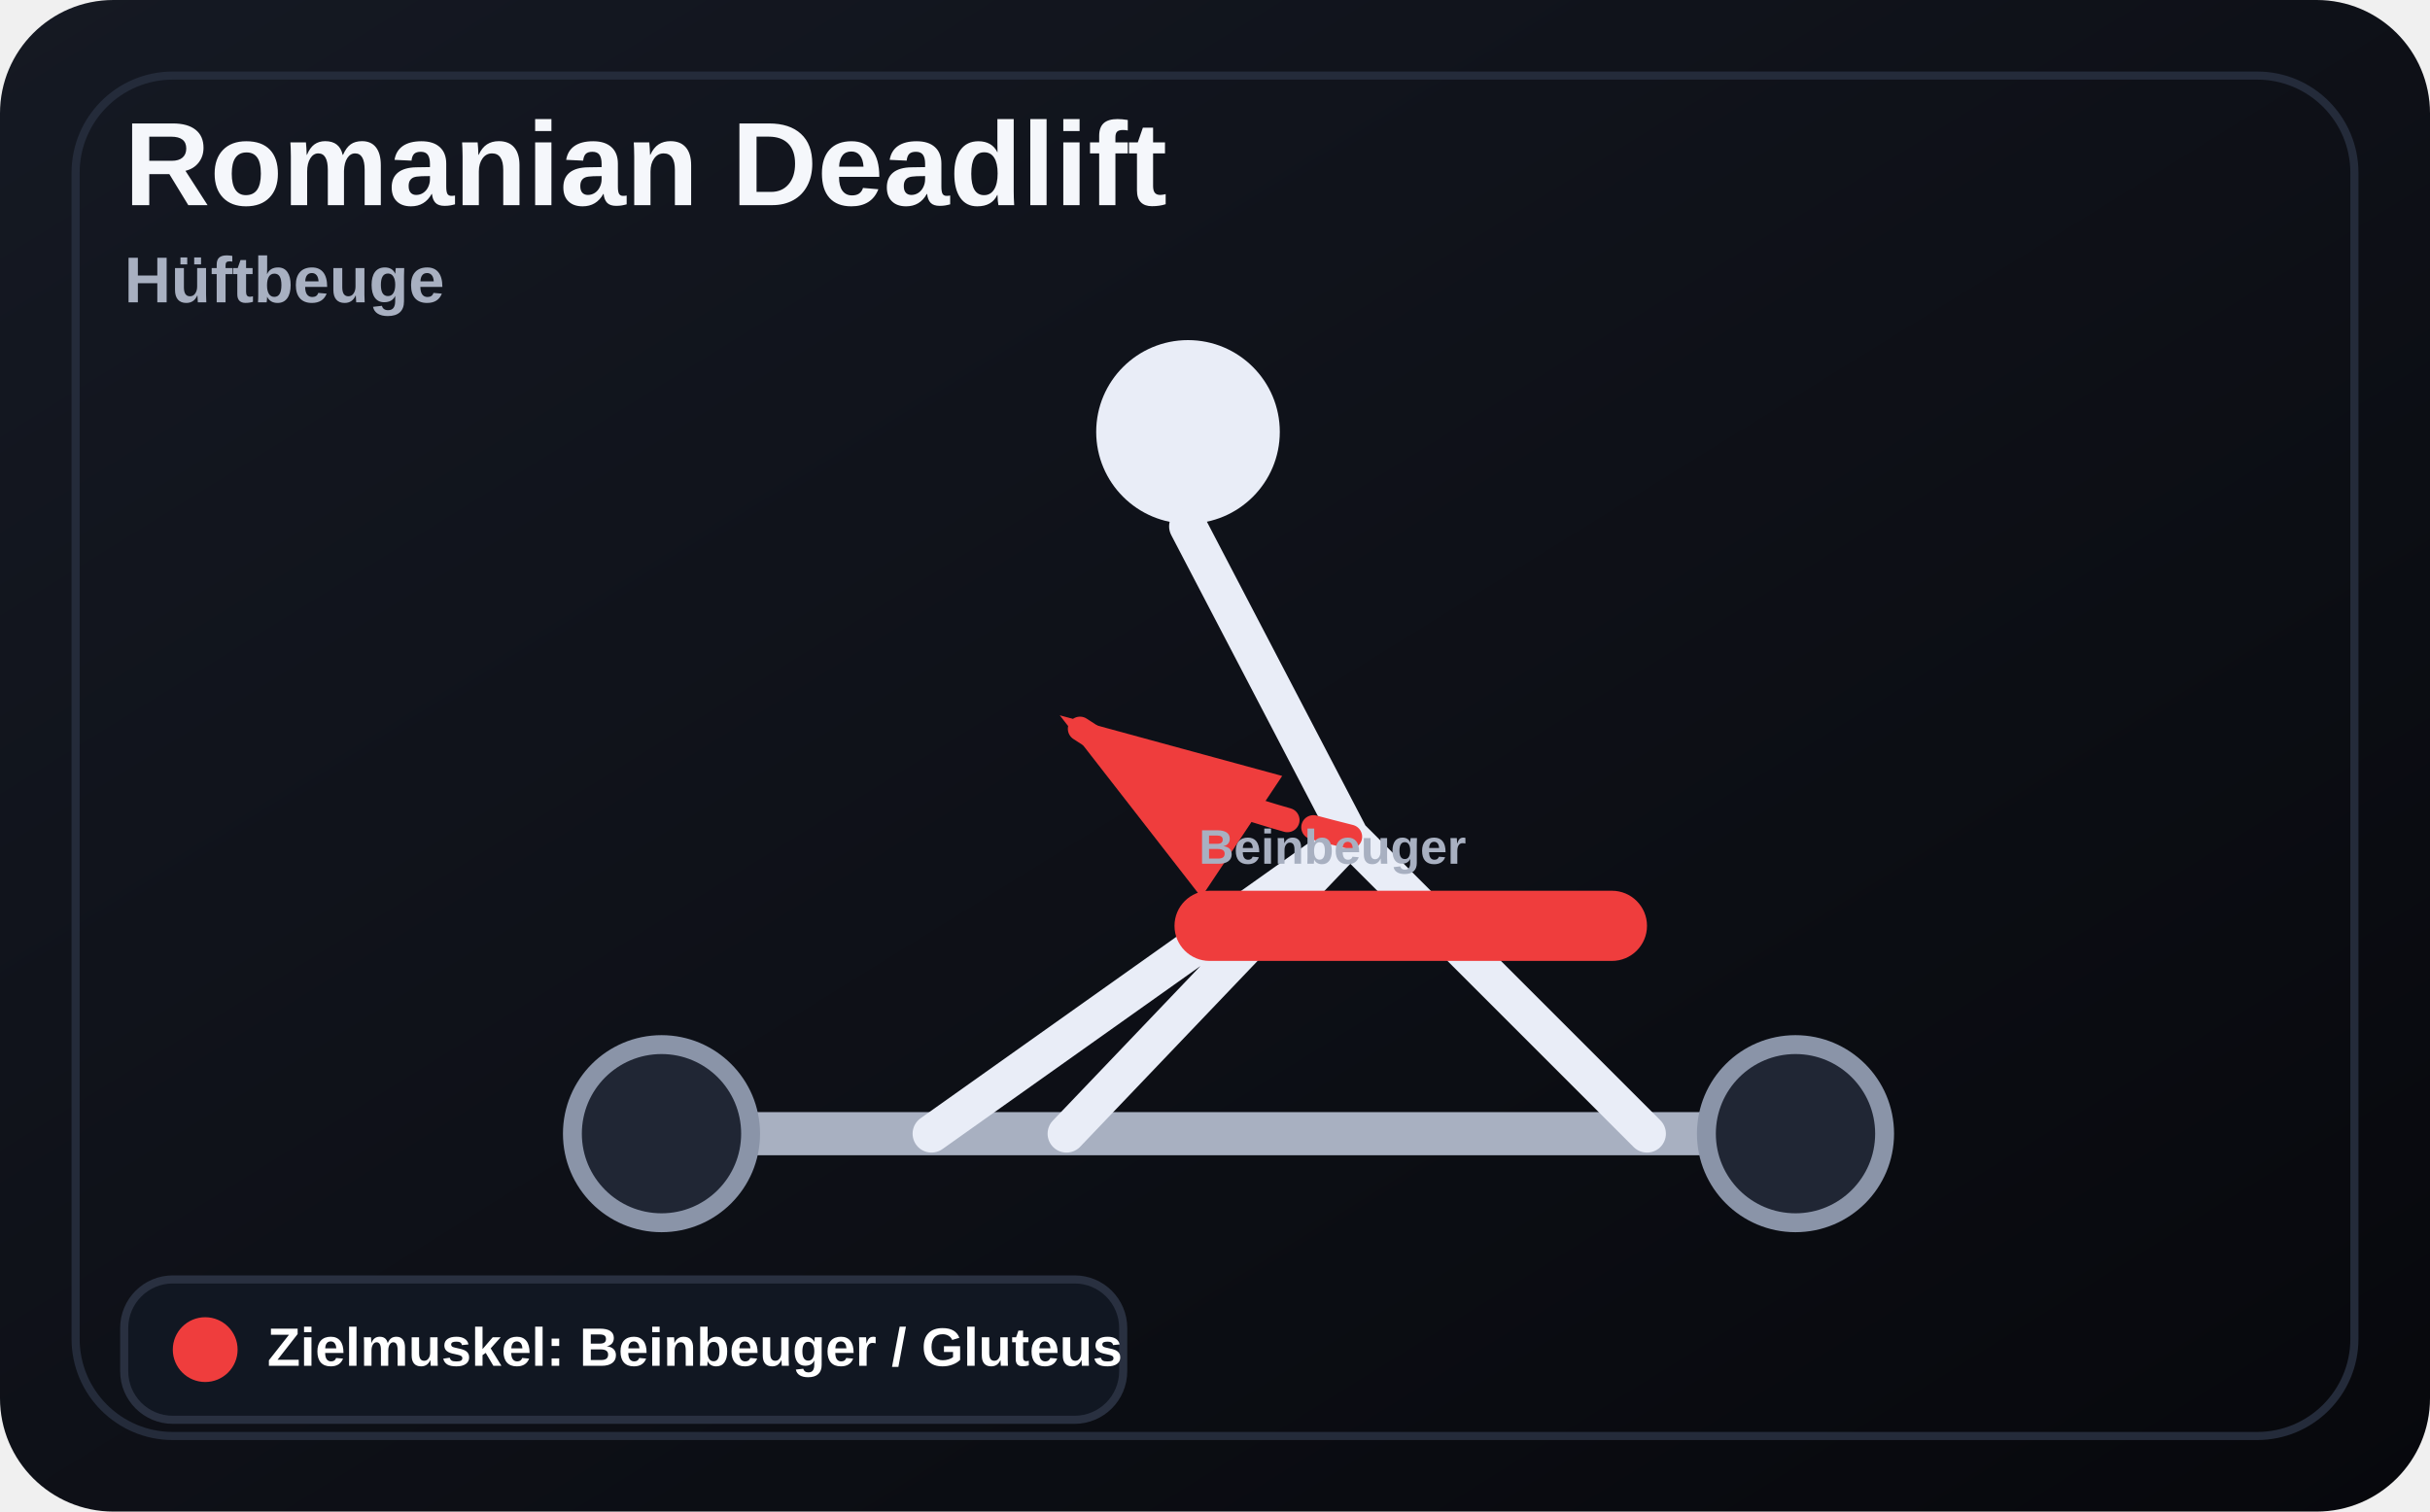
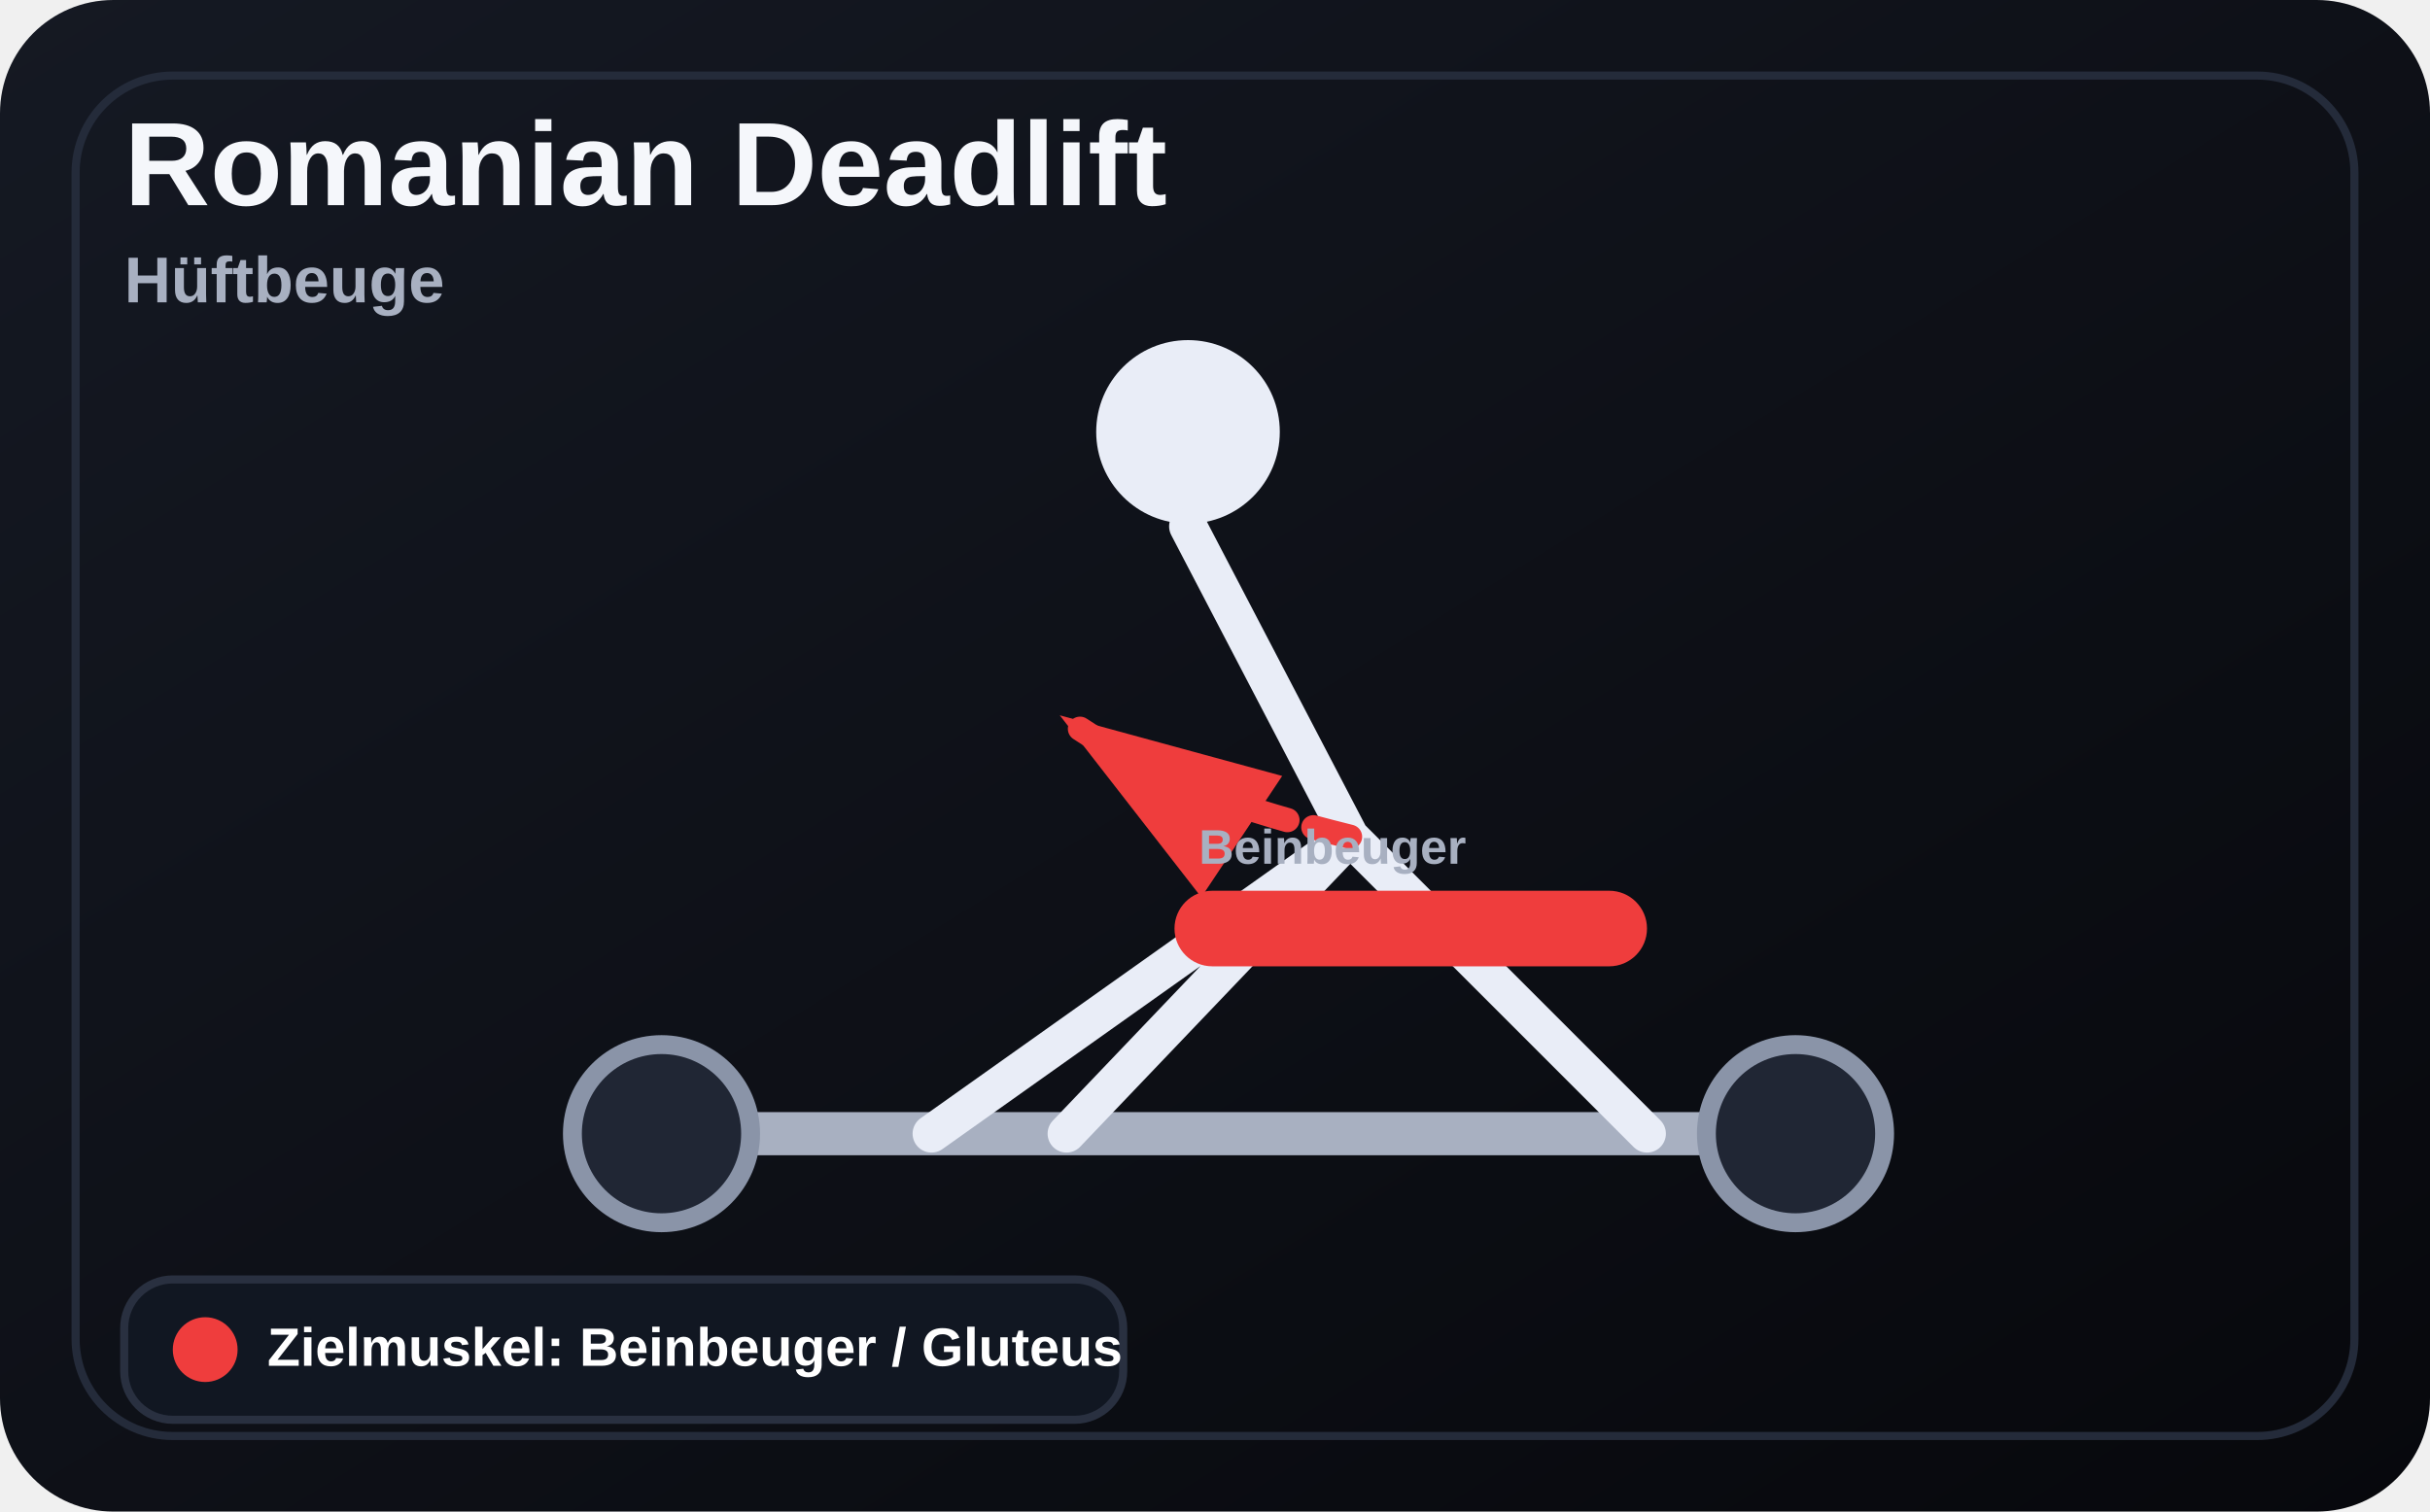
<svg xmlns="http://www.w3.org/2000/svg" viewBox="0 0 900 560">
  <defs>
    <linearGradient id="bg" x1="0" y1="0" x2="1" y2="1">
      <stop offset="0%" stop-color="#151923" />
      <stop offset="100%" stop-color="#07080c" />
    </linearGradient>
-     <style>
-       .title{font:900 44px Arial,sans-serif;fill:#f5f7fb}
-       .sub{font:700 24px Arial,sans-serif;fill:#a8b0c1}
-       .label{font:900 20px Arial,sans-serif;fill:#fff}
-       .note{font:800 18px Arial,sans-serif;fill:#a8b0c1}
-       .machine{fill:none;stroke:#3a4356;stroke-width:18;stroke-linecap:round;stroke-linejoin:round}
-       .machine2{fill:none;stroke:#566178;stroke-width:11;stroke-linecap:round;stroke-linejoin:round}
-       .person{fill:none;stroke:#e9edf7;stroke-width:14;stroke-linecap:round;stroke-linejoin:round}
-       .thin{fill:none;stroke:#e9edf7;stroke-width:9;stroke-linecap:round;stroke-linejoin:round}
-       .personFill{fill:#e9edf7}
-       .bar{stroke:#a8b0c1;stroke-width:16;stroke-linecap:round;fill:none}
-       .seat{fill:#232a3a;stroke:#6a7488;stroke-width:8}
-       .plate{fill:#202634;stroke:#8a94a8;stroke-width:7}
-       .arrow{fill:none;stroke:#ef3d3d;stroke-width:9;stroke-linecap:round;stroke-linejoin:round;stroke-dasharray:14 10;marker-end:url(#arrowhead)}
-       .highlight{fill:#ef3d3d}
-     </style>
+     <style>.title{font:900 44px Arial,sans-serif;fill:#f5f7fb}.sub{font:700 24px Arial,sans-serif;fill:#a8b0c1}.label{font:900 20px Arial,sans-serif;fill:#fff}.small{font:800 18px Arial,sans-serif;fill:#a8b0c1}.machine{fill:none;stroke:#3a4356;stroke-width:18;stroke-linecap:round;stroke-linejoin:round}.machine2{fill:none;stroke:#566178;stroke-width:11;stroke-linecap:round;stroke-linejoin:round}.person{fill:none;stroke:#e9edf7;stroke-width:14;stroke-linecap:round;stroke-linejoin:round}.personFill{fill:#e9edf7}.bar{stroke:#a8b0c1;stroke-width:16;stroke-linecap:round;fill:none}.seat{fill:#232a3a;stroke:#6a7488;stroke-width:8}.plate{fill:#202634;stroke:#8a94a8;stroke-width:7}.arrow{fill:none;stroke:#ef3d3d;stroke-width:9;stroke-linecap:round;stroke-linejoin:round;stroke-dasharray:14 10;marker-end:url(#arrowhead)}.highlight{fill:#ef3d3d}</style>
    <marker id="arrowhead" markerWidth="10" markerHeight="10" refX="8" refY="3" orient="auto">
      <path d="M0,0 L0,6 L9,3 z" fill="#ef3d3d" />
    </marker>
  </defs>
  <rect width="900" height="560" rx="42" fill="url(#bg)" />
  <rect x="28" y="28" width="844" height="504" rx="36" fill="none" stroke="#242b3a" stroke-width="3" />
  <text x="46" y="76" class="title">Romanian Deadlift</text>
  <text x="46" y="112" class="sub">Hüftbeuge</text>
-   <path class="bar" d="M260 420H650" />
-   <circle class="plate" cx="245" cy="420" r="33" />
-   <circle class="plate" cx="665" cy="420" r="33" />
-   <circle class="personFill" cx="440" cy="160" r="34" />
-   <path class="person" d="M440 195L500 310L610 420M500 310L395 420M500 310L345 420" />
-   <path class="arrow" d="M500 310C460 300 430 290 400 270" />
-   <rect class="highlight" x="435" y="330" width="175" height="26" rx="13" />
-   <text x="444" y="320" class="note">Beinbeuger</text>
+   <path d="M260 420H650" class="bar" />
+   <circle cx="245" cy="420" r="33" class="plate" />
+   <circle cx="665" cy="420" r="33" class="plate" />
+   <circle cx="440" cy="160" r="34" class="personFill" />
+   <path d="M440 195L500 310L610 420M500 310L395 420M500 310L345 420" class="person" />
+   <path d="M500 310C460 300 430 290 400 270" class="arrow" />
+   <rect x="435" y="330" width="175" height="28" rx="14" class="highlight" />
+   <text x="444" y="320" class="small">Beinbeuger</text>
  <rect x="46" y="474" width="370" height="52" rx="18" fill="#111722" stroke="#293040" stroke-width="3" />
  <circle cx="76" cy="500" r="12" fill="#ef3d3d" />
  <text x="99" y="506" class="label">Zielmuskel: Beinbeuger / Gluteus</text>
</svg>
